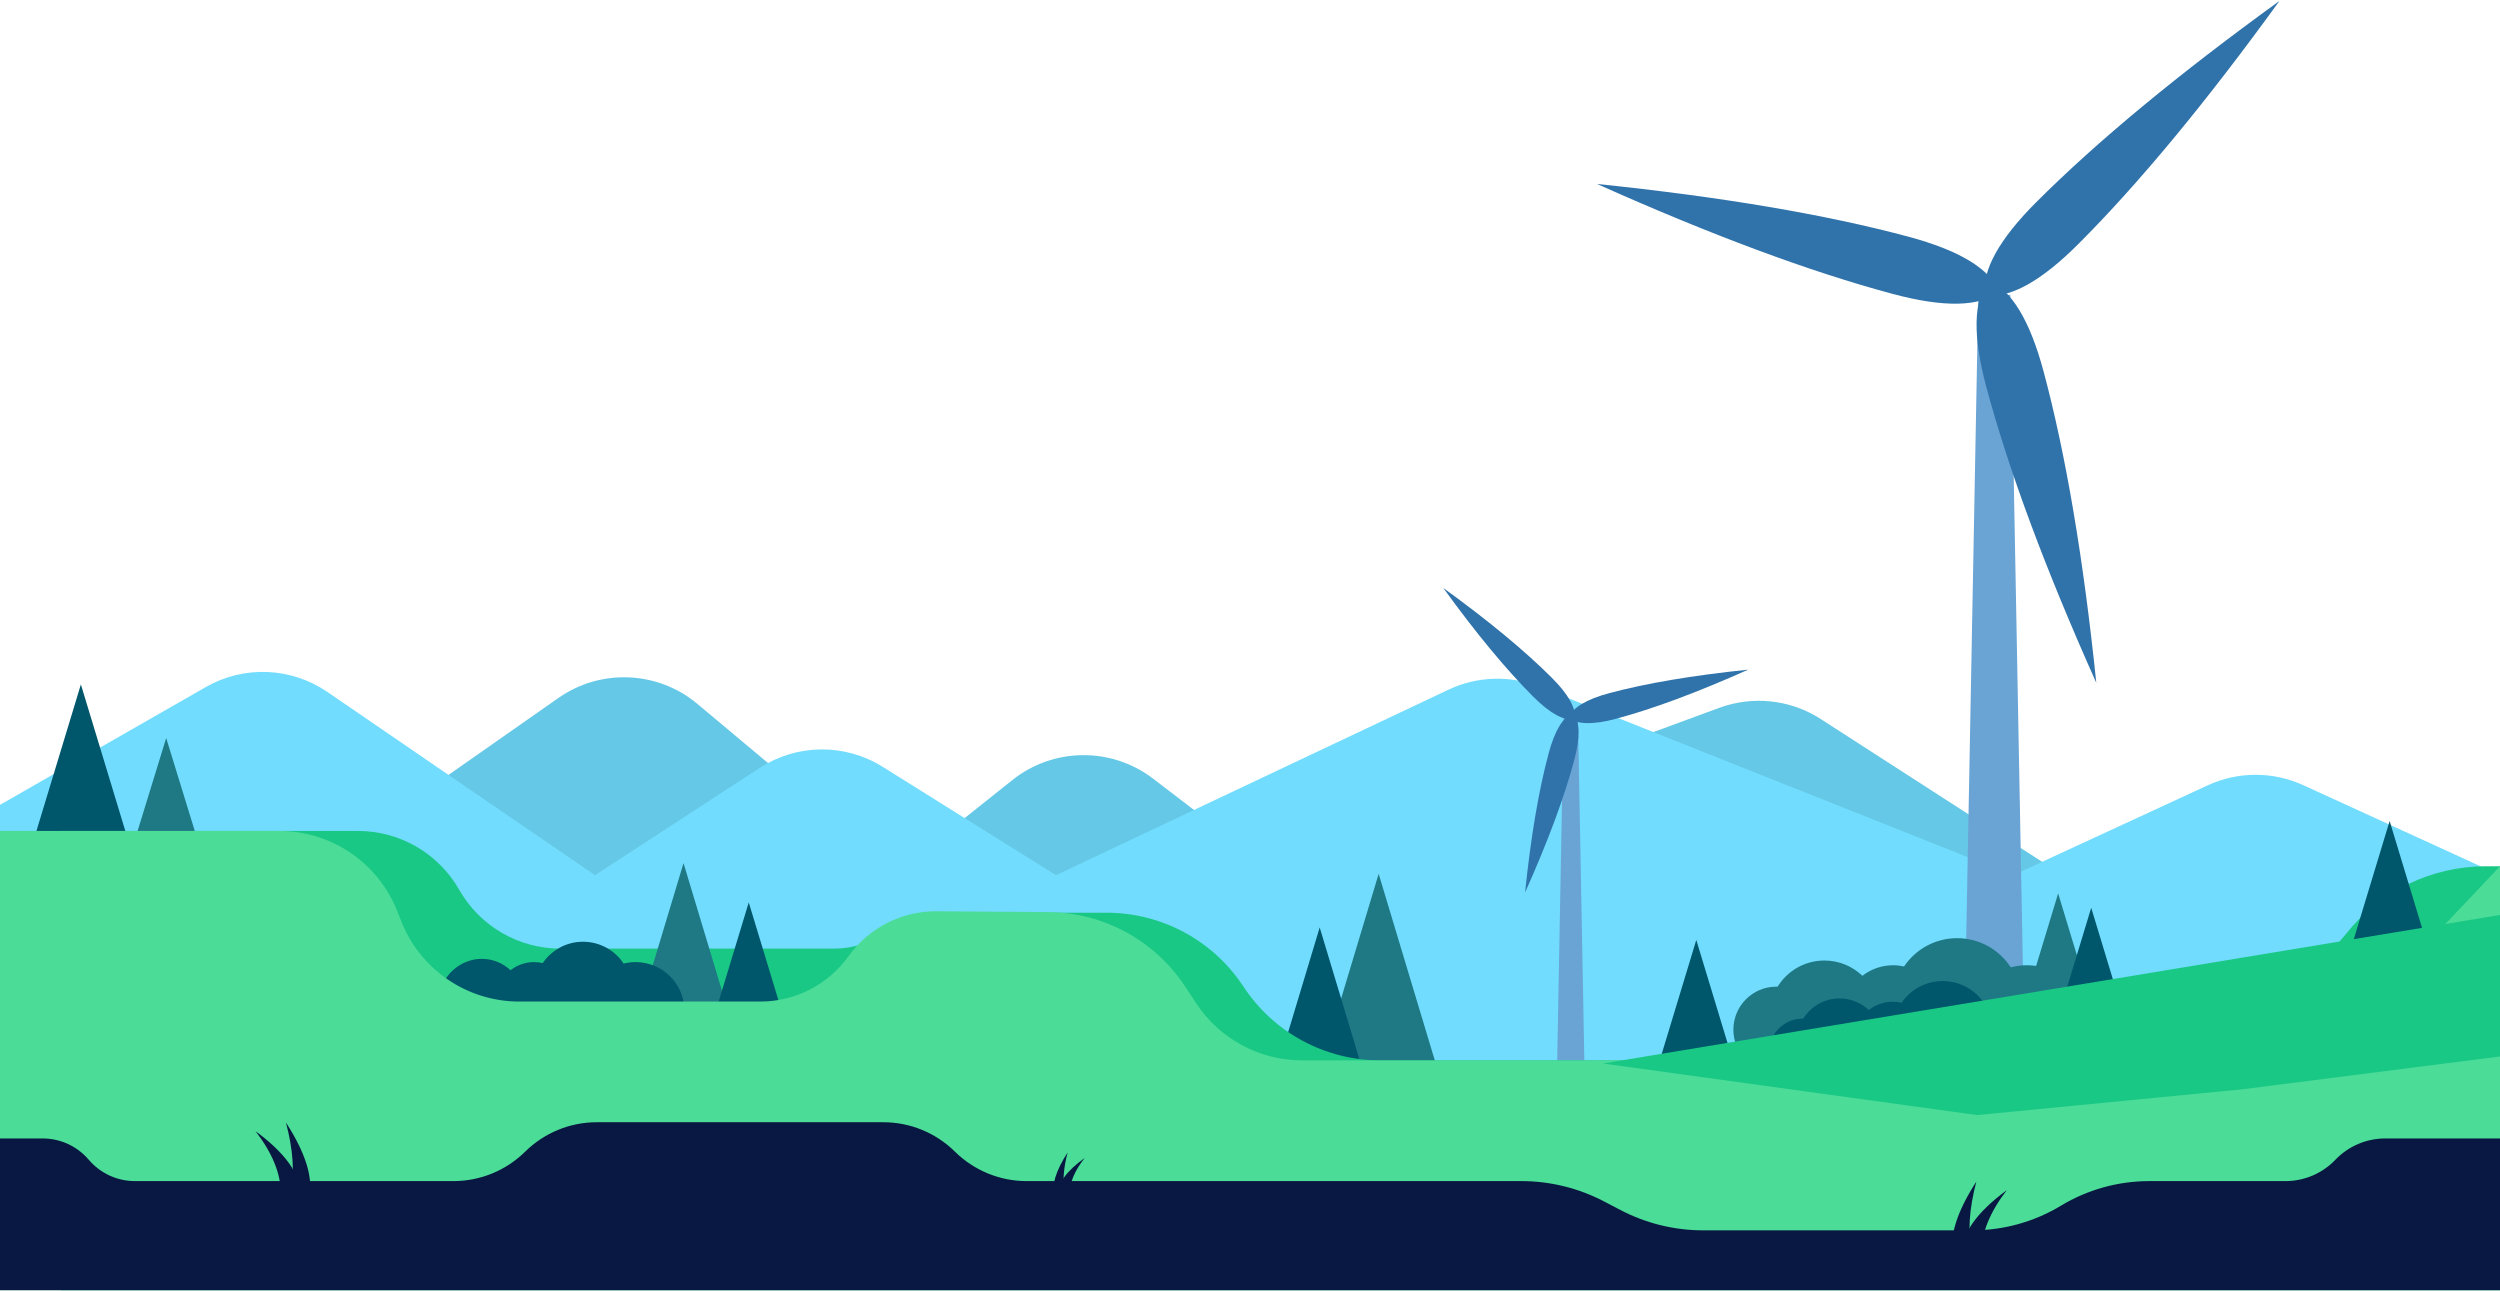
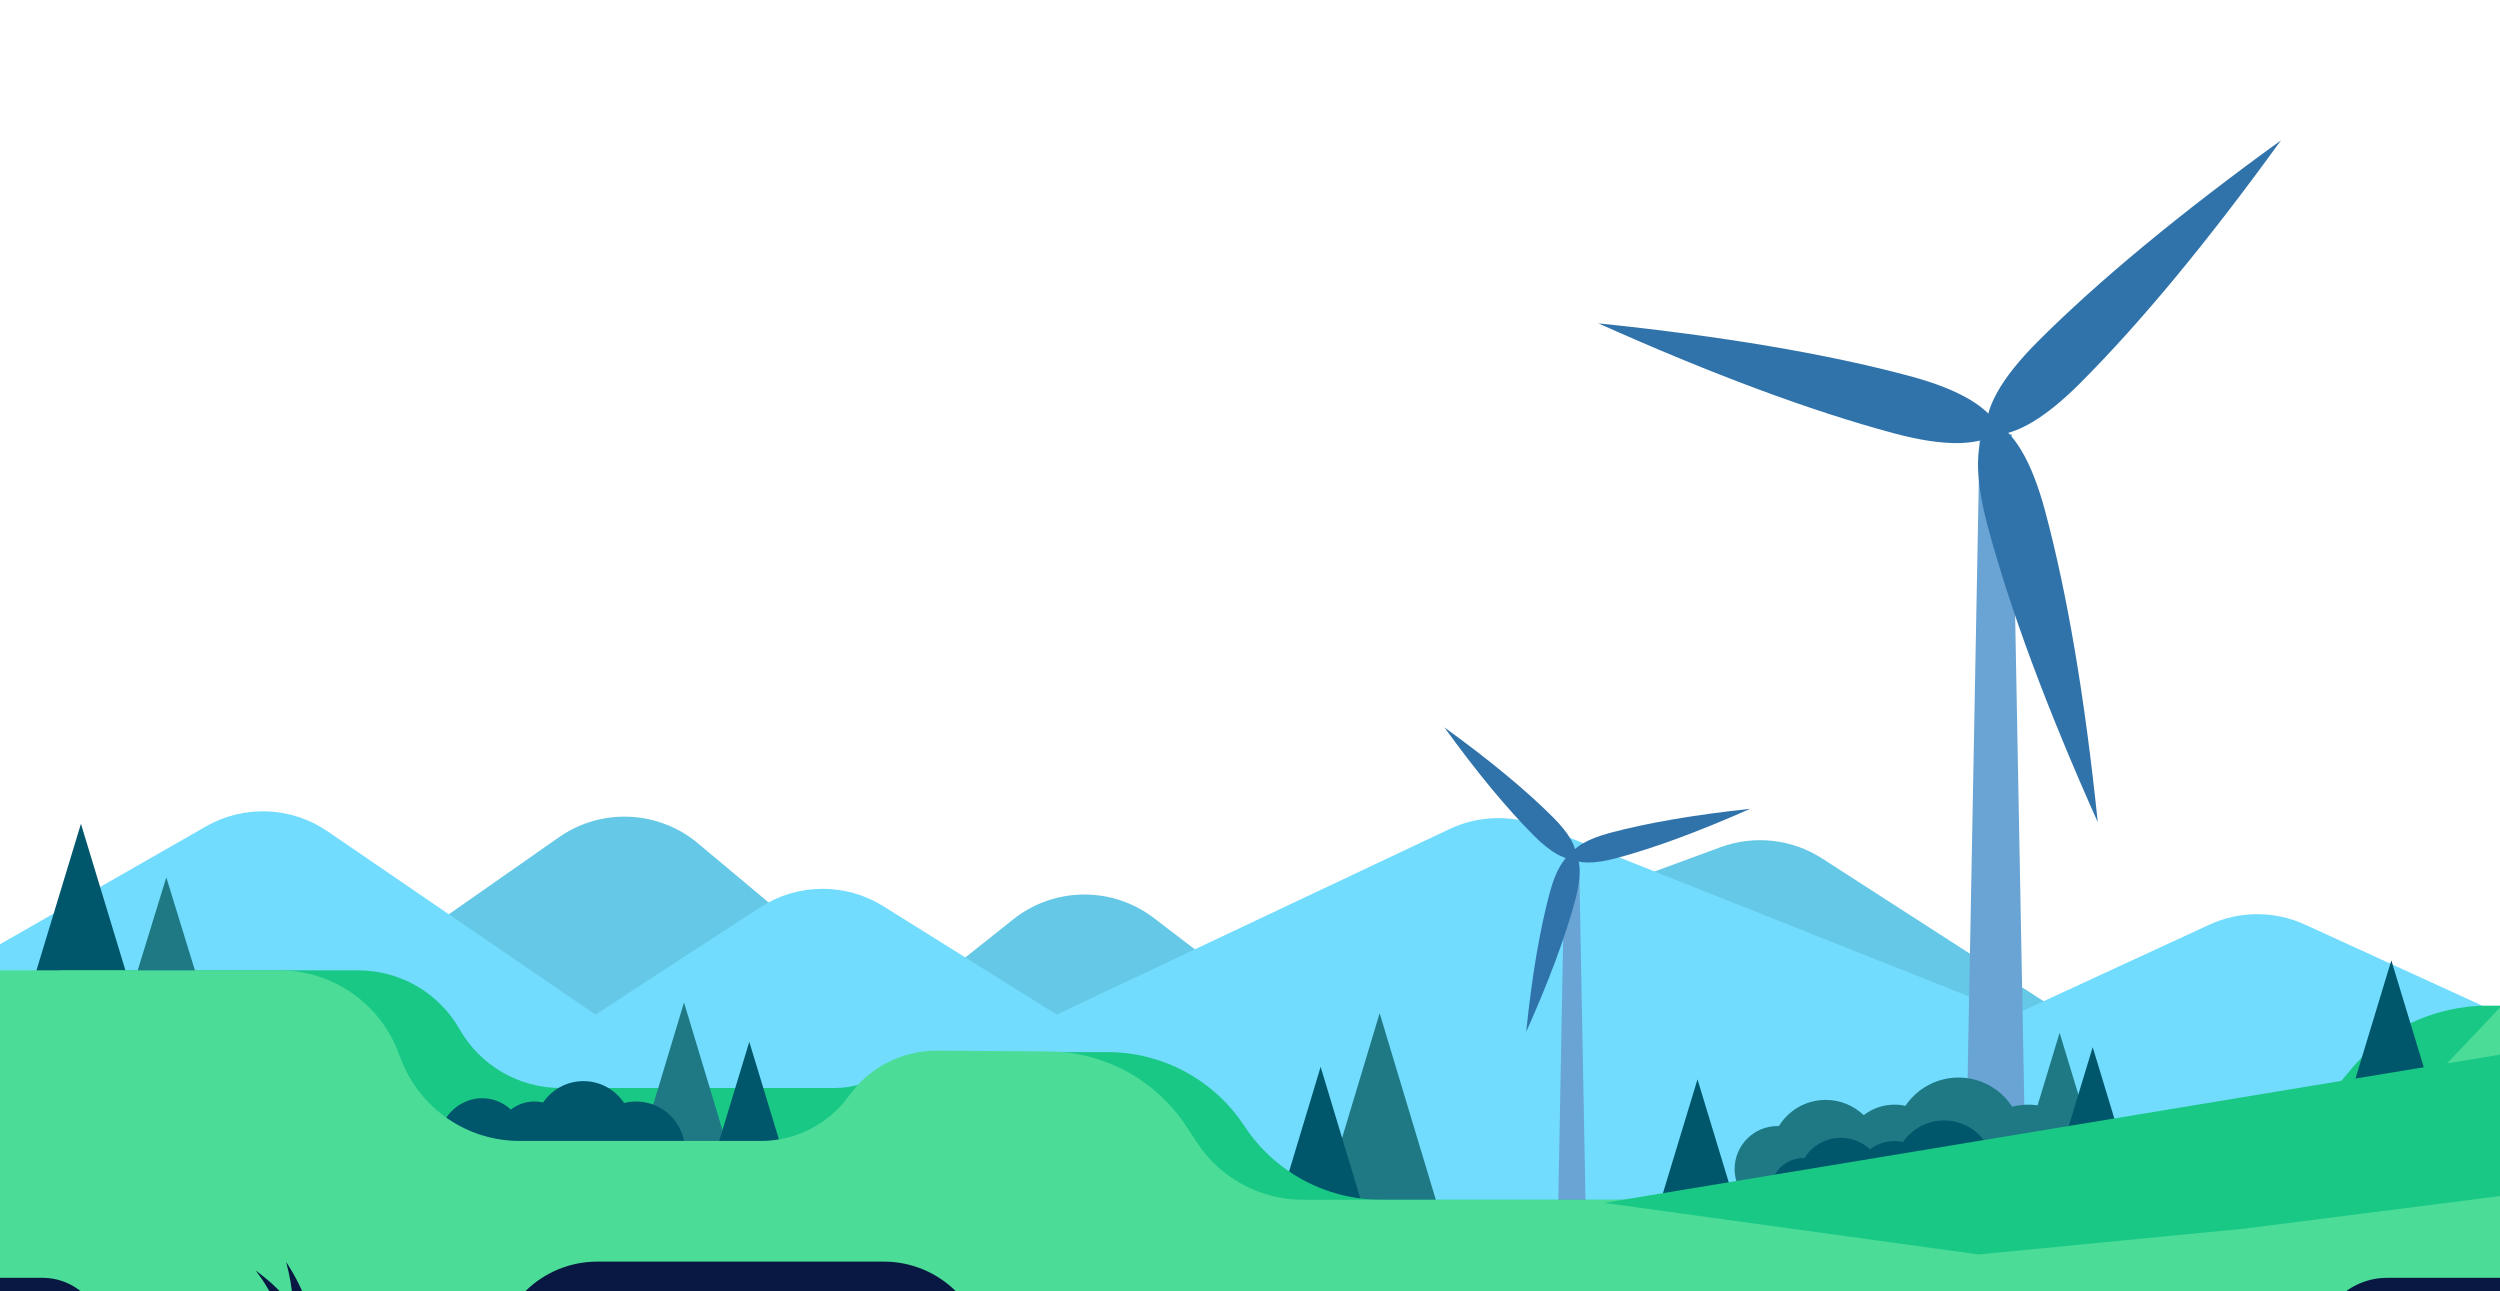
- <svg xmlns="http://www.w3.org/2000/svg" height="722" viewBox="0 0 1399 722" width="1399">
-   <g fill="none" transform="translate(0 -12)">
-     <path d="m230 460.335 82.495-57.761c23.711-16.602 55.616-15.224 77.807 3.36l111.976 93.773 64.232-51.18c22.969-18.302 55.449-18.623 78.776-.78l67.927 51.96 248.896-91.606c18.868-6.944 39.903-4.62 56.799 6.276l132.318 85.33h222.773v156.293h-1144z" fill="#65c8e6" />
-     <path d="m0 462.394 115.202-65.939c21.3-12.192 47.697-11.129 67.949 2.734l149.819 102.564 92.115-60.001c20.875-13.597 47.743-13.846 68.866-.637l96.972 60.639 219.639-103.806c16.044-7.583 34.516-8.164 51.004-1.605l265.004 105.411 108.846-50.279c16.954-7.832 36.483-7.867 53.466-.098l110.117 50.377v156.246h-1399z" fill="#71dcfd" />
-     <path d="m1107.043 177h17.914l9.043 482h-36z" fill="#69a4d5" />
-     <path d="m1006.273 28.57c11.068 8.568 16.603 27.653 16.603 57.257 0 48.093-5.534 106.703-16.603 175.832-11.068-69.128-16.603-127.739-16.603-175.832 0-29.604 5.534-48.689 16.603-57.257z" fill="#3073ab" transform="matrix(-.258819 .9659258 -.9659258 -.258819 1406.885 -789.3128)" />
-     <path d="m1142.925 164.981c11.068 8.568 16.603 27.653 16.603 57.257 0 48.093-5.534 106.703-16.603 175.832-11.068-69.128-16.603-127.739-16.603-175.832 0-29.604 5.534-48.689 16.603-57.257z" fill="#3073ab" transform="matrix(.9659258 -.258819 .258819 .9659258 -33.92007 305.4035)" />
-     <path d="m1193.18-21.617c11.068 8.568 16.603 27.653 16.603 57.257 0 48.093-5.534 106.703-16.603 175.832-11.068-69.128-16.603-127.739-16.603-175.832 0-29.604 5.534-48.689 16.603-57.257z" fill="#3073ab" transform="matrix(-.7071068 -.7071068 .7071068 -.7071068 1969.762 1005.756)" />
-     <path d="m875.019 412h7.962l4.019 215h-16z" fill="#69a4d5" />
-     <path d="m844.473 325.756c4.943 3.829 7.415 12.359 7.415 25.59 0 21.494-2.472 47.689-7.415 78.584-4.943-30.895-7.415-57.09-7.415-78.584 0-13.231 2.472-21.761 7.415-25.59z" fill="#3073ab" transform="matrix(-.7071068 .7071068 -.7071068 -.7071068 1708.781 47.88576)" />
-     <path d="m866.903 409.07c4.943 3.829 7.415 12.359 7.415 25.59 0 21.494-2.472 47.689-7.415 78.584-4.943-30.895-7.415-57.09-7.415-78.584 0-13.231 2.472-21.761 7.415-25.59z" fill="#3073ab" transform="matrix(.9659258 .258819 -.258819 .9659258 148.8952 -208.6575)" />
-     <path d="m928.008 348.12c4.943 3.829 7.415 12.359 7.415 25.59 0 21.494-2.472 47.689-7.415 78.584-4.943-30.895-7.415-57.09-7.415-78.584 0-13.231 2.472-21.761 7.415-25.59z" fill="#3073ab" transform="matrix(-.258819 -.9659258 .9659258 -.258819 781.6239 1400.175)" />
-     <path d="m739 609h65l-32.5-108z" fill="#1e7984" />
-     <path d="m715 609h47l-23.5-78z" fill="#00566b" />
-     <path d="m1133 573.731h37.476l-18.738-61.785z" fill="#1e7984" />
-     <path d="m18.524 483.163h53.476l-26.738-88.163z" fill="#00566b" />
-     <path d="m34 477h166.332c23.421 0 45.041 12.567 56.631 32.919 11.59 20.352 33.21 32.919 56.631 32.919h153.485c10.589 0 20.876-3.533 29.23-10.04 8.354-6.507 18.641-10.04 29.23-10.04h93.737c30.848 0 59.624 15.53 76.554 41.317 16.93 25.786 45.706 41.317 76.554 41.317h295.517c11.531 0 22.135-6.318 27.623-16.46 5.488-10.141 16.092-16.46 27.623-16.46h111.316c30.52 0 59.369-13.936 78.34-37.843 18.992-23.935 47.842-37.871 78.362-37.871h7.834v237.242h-1365z" fill="#1ac885" />
-     <path d="m994.745 564.149c5.423-8.789 15.121-14.644 26.183-14.644 8.247 0 15.736 3.254 21.26 8.552 4.755-3.693 10.722-5.892 17.201-5.892 2.101 0 4.147.231 6.117.669 6.435-9.553 17.333-15.834 29.693-15.834 12.562 0 23.613 6.488 30.005 16.306 2.872-.745 5.883-1.141 8.987-1.141 19.777 0 35.809 16.081 35.809 35.917 0 19.837-16.032 35.917-35.809 35.917-12.562 0-23.613-6.488-30.005-16.306-2.872.745-5.883 1.141-8.987 1.141-7.1 0-13.718-2.073-19.285-5.648-4.639 3.385-10.349 5.382-16.524 5.382-6.479 0-12.447-2.198-17.201-5.892-5.525 5.298-13.014 8.552-21.26 8.552-4.818 0-9.378-1.111-13.438-3.091-3.844 2.623-8.486 4.155-13.485 4.155-13.258 0-24.005-10.78-24.005-24.078s10.748-24.078 24.005-24.078c.247 0 .494.004.74.011z" fill="#1e7984" />
-     <path d="m1009.097 582.023c4.202-6.782 11.728-11.302 20.312-11.302 6.33 0 12.084 2.457 16.355 6.467 3.698-2.899 8.363-4.628 13.433-4.628 1.702 0 3.358.195 4.947.563 5.006-7.319 13.437-12.124 22.995-12.124 9.682 0 18.208 4.931 23.188 12.411 2.195-.555 4.494-.85 6.863-.85 15.359 0 27.81 12.41 27.81 27.72s-12.451 27.72-27.81 27.72c-9.682 0-18.208-4.931-23.188-12.411-2.195.555-4.494.85-6.863.85-5.651 0-10.907-1.68-15.296-4.565-3.563 2.543-7.93 4.04-12.647 4.04-4.932 0-9.48-1.636-13.128-4.394-4.3 4.182-10.178 6.758-16.659 6.758-3.608 0-7.028-.798-10.094-2.227-3.013 2.068-6.665 3.278-10.6 3.278-10.337 0-18.716-8.352-18.716-18.655s8.379-18.655 18.716-18.655c.127 0 .254.001.381.004z" fill="#00566b" />
-     <path d="m359 573h47l-23.5-78z" fill="#1e7984" />
-     <path d="m402 573h34l-17-56z" fill="#00566b" />
-     <path d="m1149 590.028h42.476l-21.238-70.028z" fill="#00566b" />
-     <path d="m928 608.028h42.476l-21.238-70.028z" fill="#00566b" />
-     <path d="m269.646 548.576c6.208 0 11.85 2.421 16.038 6.371 3.627-2.856 8.201-4.559 13.173-4.559 1.669 0 3.293.192 4.852.555 4.909-7.21 13.177-11.943 22.55-11.943 9.494 0 17.855 4.858 22.74 12.226 2.153-.547 4.407-.838 6.73-.838 15.062 0 27.272 12.225 27.272 27.306 0 15.081-12.21 27.306-27.272 27.306-9.494 0-17.855-4.858-22.74-12.226-2.153.547-4.407.838-6.73.838-5.541 0-10.696-1.655-15-4.497-3.494 2.505-7.776 3.98-12.402 3.98-4.836 0-9.296-1.612-12.874-4.328-4.216 4.119-9.981 6.657-16.337 6.657-3.538 0-6.892-.786-9.898-2.194-2.955 2.037-6.536 3.229-10.394 3.229-10.136 0-18.354-8.227-18.354-18.376 0-10.149 8.217-18.376 18.354-18.376 4.494-6.677 11.874-11.129 20.293-11.129z" fill="#00566b" />
-     <path d="m0 477h156.288c29.177 0 55.383 17.849 66.068 44.999l2.154 5.474c10.685 27.15 36.891 44.999 66.068 44.999h134.883c19.587 0 37.971-9.451 49.37-25.379 11.387-15.913 29.802-25.294 49.369-25.151l62.383.456c30.903.226 59.654 15.861 76.64 41.678l6.146 9.341c13.132 19.959 35.422 31.975 59.313 31.975h476.5c13.116 0 25.492-6.079 33.509-16.46 8.017-10.381 20.393-16.46 33.509-16.46h24.608c19.514 0 38.168-8.032 51.579-22.208l50.614-53.506v237.242h-1399z" fill="#4bdc98" />
-     <path d="m1306 574.434h62.476l-31.238-103.002z" fill="#00566b" />
-     <path d="m77 477h32l-16-52z" fill="#1e7984" />
-     <g fill="#091842">
-       <path d="m1117.588 678c3.608 1.957 5.412 6.316 5.412 13.077 0 10.984-8.333 22.625-25 34.923 9.45-12.298 14.175-23.939 14.175-34.923 0-6.761 1.804-11.12 5.412-13.077z" transform="matrix(-1 0 0 -1 2221 1404)" />
-       <path d="m1106.631 675c3.579 1.963 5.369 6.335 5.369 13.117 0 11.018-7.333 23.645-22 37.883 7.508-14.237 11.263-26.865 11.263-37.883 0-6.782 1.79-11.154 5.369-13.117z" transform="matrix(-.9743701 .2249511 -.2249511 -.9743701 2331.36 1135.375)" />
-       <path d="m162.588 645c3.608 1.957 5.412 6.316 5.412 13.077 0 10.984-8.333 22.625-25 34.923 9.45-12.298 14.175-23.939 14.175-34.923 0-6.761 1.804-11.12 5.412-13.077z" transform="matrix(1 0 0 -1 0 1338)" />
-       <path d="m170.631 642c3.579 1.963 5.369 6.335 5.369 13.117 0 11.018-7.333 23.645-22 37.883 7.508-14.237 11.263-26.865 11.263-37.883 0-6.782 1.79-11.154 5.369-13.117z" transform="matrix(.9743701 .2249511 .2249511 -.9743701 -145.9259 1280.775)" />
-       <path d="m603.753 660c2.165 1.141 3.247 3.684 3.247 7.628 0 6.407-5 13.198-15 20.372 5.67-7.174 8.505-13.964 8.505-20.372 0-3.944 1.082-6.487 3.247-7.628z" transform="matrix(-1 0 0 -1 1199 1348)" />
-       <path d="m597.828 658c2.115 1.155 3.172 3.727 3.172 7.716 0 6.481-4.333 13.909-13 22.284 4.437-8.375 6.655-15.803 6.655-22.284 0-3.989 1.057-6.561 3.172-7.716z" transform="matrix(-.9743701 .2249511 -.2249511 -.9743701 1325.155 1195.018)" />
-       <path d="m49.678 661.007c6.443 7.571 15.878 11.932 25.813 11.932h178.276c15.01 0 29.417-5.916 40.105-16.47 10.687-10.553 25.094-16.47 40.105-16.47h160.315c15.01 0 29.417 5.916 40.105 16.47 10.687 10.553 25.094 16.47 40.105 16.47h276.811c16.132 0 32.025 3.908 46.322 11.389l9.141 4.784c14.297 7.482 30.19 11.389 46.322 11.389h150.689c17.437 0 34.544-4.765 49.476-13.781 14.932-9.016 32.039-13.781 49.476-13.781h76.231c10.54 0 20.622-4.31 27.912-11.932 7.289-7.622 17.372-11.932 27.912-11.932h64.207v84.925h-1399v-84.925h23.865c9.934 0 19.369 4.361 25.813 11.932z" />
+ <svg xmlns="http://www.w3.org/2000/svg" width="1399" height="722" viewBox="0 0 1399 722">
+   <g fill="none" fill-rule="evenodd" transform="translate(0 66)">
+     <path fill="#65C8E6" fill-rule="nonzero" d="M230.164,460.335 L312.719,402.575 C336.447,385.973 368.374,387.35 390.581,405.934 L502.637,499.707 L566.915,448.527 C589.9,430.225 622.404,429.903 645.747,447.747 L713.723,499.707 L962.797,408.1 C981.679,401.156 1002.729,403.48 1019.637,414.376 L1152.05,499.707 L1374.982,499.707 L1374.982,656 L230.164,656 L230.164,460.335 Z" />
+     <path fill="#71DCFD" fill-rule="nonzero" d="M0,462.394 L115.284,396.455 C136.6,384.264 163.016,385.326 183.282,399.19 L333.208,501.754 L425.388,441.753 C446.278,428.156 473.166,427.907 494.304,441.115 L591.345,501.754 L811.141,397.948 C827.196,390.366 845.681,389.784 862.182,396.343 L1127.375,501.754 L1236.3,451.475 C1253.266,443.643 1272.809,443.607 1289.804,451.377 L1400,501.754 L1400,658 L0,658 L0,462.394 Z" />
+     <polygon fill="#69A4D5" fill-rule="nonzero" points="1107.834 177 1125.761 177 1134.811 659 1098.785 659" />
+     <g class="turbine-big" fill="#3073AB" fill-rule="nonzero" transform="translate(889.635)">
+       <g>
+         <path d="M117.357,28.57 C128.433,37.138 133.971,56.224 133.971,85.827 C133.971,133.92 128.433,192.53 117.357,261.659 C106.28,192.53 100.742,133.92 100.742,85.827 C100.742,56.224 106.28,37.138 117.357,28.57 Z" transform="rotate(105 117.357 145.114)" />
+         <path d="M254.106,164.981 C265.183,173.549 270.721,192.635 270.721,222.238 C270.721,270.331 265.183,328.941 254.106,398.07 C243.03,328.941 237.492,270.331 237.492,222.238 C237.492,192.635 243.03,173.549 254.106,164.981 Z" transform="rotate(-15 254.106 281.526)" />
+         <path d="M304.397,-21.617 C315.473,-13.049 321.011,6.037 321.011,35.64 C321.011,83.733 315.473,142.343 304.397,211.472 C293.321,142.343 287.783,83.733 287.783,35.64 C287.783,6.037 293.321,-13.049 304.397,-21.617 Z" transform="rotate(-135 304.397 94.927)" />
+       </g>
    </g>
-     <path d="m897 607.133 209.39 28.867 148.533-14.433 144.077-18.37v-79.197z" fill="#1ac885" />
+     <polygon fill="#69A4D5" fill-rule="nonzero" points="875.644 412 883.612 412 887.634 627 871.623 627" />
+     <g class="turbine-small" fill="#3073AB" fill-rule="nonzero" transform="translate(802.573 335)">
+       <g>
+         <path d="M42.504,-9.244 C47.45,-5.414 49.924,3.116 49.924,16.346 C49.924,37.84 47.45,64.035 42.504,94.93 C37.557,64.035 35.084,37.84 35.084,16.346 C35.084,3.116 37.557,-5.414 42.504,-9.244 Z" transform="rotate(135 42.504 42.843)" />
+         <path d="M64.95,74.07 C69.896,77.899 72.37,86.429 72.37,99.66 C72.37,121.154 69.896,147.348 64.95,178.244 C60.003,147.348 57.53,121.154 57.53,99.66 C57.53,86.429 60.003,77.899 64.95,74.07 Z" transform="rotate(15 64.95 126.157)" />
+         <path d="M126.098,12.684 C130.959,16.545 133.39,25.147 133.39,38.488 C133.39,60.162 130.959,86.576 126.098,117.731 C121.237,86.576 118.806,60.162 118.806,38.488 C118.806,25.147 121.237,16.545 126.098,12.684 Z" transform="rotate(-105 126.098 65.207)" />
+       </g>
+     </g>
+     <polygon fill="#1E7984" fill-rule="nonzero" points="739.528 609 804.575 609 772.051 501" />
+     <polygon fill="#00566B" fill-rule="nonzero" points="715.511 609 762.545 609 739.028 531" />
+     <polygon fill="#1E7984" fill-rule="nonzero" points="1133.81 573.731 1171.313 573.731 1152.561 511.946" />
+     <polygon fill="#00566B" fill-rule="nonzero" points="18.537 483.163 72.051 483.163 45.294 395" />
+     <path fill="#1AC885" fill-rule="nonzero" d="M34.024,477 L200.476,477 C223.914,477 245.549,489.567 257.147,509.919 C268.746,530.271 290.381,542.838 313.819,542.838 L467.413,542.838 C478.01,542.838 488.304,539.305 496.664,532.798 C505.024,526.291 515.318,522.758 525.915,522.758 L619.719,522.758 C650.59,522.758 679.386,538.288 696.328,564.074 C713.27,589.861 742.067,605.391 772.937,605.391 L1068.666,605.391 C1080.205,605.391 1090.817,599.072 1096.308,588.931 C1101.8,578.79 1112.412,572.472 1123.951,572.472 L1235.347,572.472 C1265.889,572.472 1294.759,558.536 1313.743,534.629 C1332.748,510.694 1361.618,496.758 1392.16,496.758 L1400,496.758 L1400,734 L34.024,734 L34.024,477 Z" />
+     <path fill="#1E7984" fill-rule="nonzero" d="M995.456,564.149 C1000.883,555.36 1010.588,549.505 1021.658,549.505 C1029.911,549.505 1037.405,552.759 1042.934,558.057 C1047.692,554.363 1053.663,552.165 1060.147,552.165 C1062.249,552.165 1064.298,552.396 1066.268,552.834 C1072.708,543.281 1083.613,537 1095.982,537 C1108.553,537 1119.612,543.488 1126.008,553.306 C1128.882,552.561 1131.896,552.165 1135.002,552.165 C1154.793,552.165 1170.836,568.246 1170.836,588.083 C1170.836,607.919 1154.793,624 1135.002,624 C1122.431,624 1111.371,617.512 1104.976,607.694 C1102.102,608.439 1099.088,608.835 1095.982,608.835 C1088.876,608.835 1082.254,606.762 1076.683,603.187 C1072.042,606.572 1066.327,608.569 1060.147,608.569 C1053.663,608.569 1047.692,606.371 1042.934,602.677 C1037.405,607.975 1029.911,611.229 1021.658,611.229 C1016.836,611.229 1012.274,610.119 1008.211,608.138 C1004.364,610.761 999.719,612.294 994.716,612.294 C981.449,612.294 970.693,601.513 970.693,588.216 C970.693,574.918 981.449,564.138 994.716,564.138 C994.963,564.138 995.21,564.141 995.456,564.149 Z" />
+     <path fill="#00566B" fill-rule="nonzero" d="M1009.818,582.023 C1014.023,575.241 1021.554,570.722 1030.145,570.722 C1036.479,570.722 1042.238,573.179 1046.511,577.189 C1050.212,574.29 1054.88,572.561 1059.954,572.561 C1061.657,572.561 1063.314,572.756 1064.905,573.124 C1069.914,565.805 1078.352,561 1087.916,561 C1097.604,561 1106.137,565.931 1111.121,573.411 C1113.317,572.856 1115.618,572.561 1117.988,572.561 C1133.358,572.561 1145.818,584.971 1145.818,600.28 C1145.818,615.59 1133.358,628 1117.988,628 C1108.3,628 1099.767,623.069 1094.783,615.589 C1092.587,616.144 1090.286,616.439 1087.916,616.439 C1082.261,616.439 1077,614.76 1072.609,611.874 C1069.043,614.417 1064.674,615.914 1059.954,615.914 C1055.018,615.914 1050.467,614.278 1046.816,611.52 C1042.514,615.702 1036.631,618.278 1030.145,618.278 C1026.535,618.278 1023.112,617.48 1020.044,616.052 C1017.029,618.119 1013.375,619.329 1009.437,619.329 C999.093,619.329 990.708,610.977 990.708,600.675 C990.708,590.372 999.093,582.02 1009.437,582.02 C1009.564,582.02 1009.691,582.021 1009.818,582.023 Z" />
+     <polygon fill="#1E7984" fill-rule="nonzero" points="359.257 573 406.29 573 382.773 495" />
+     <polygon fill="#00566B" fill-rule="nonzero" points="402.287 573 436.312 573 419.3 517" />
+     <polygon fill="#00566B" fill-rule="nonzero" points="1149.821 590.028 1192.328 590.028 1171.074 520" />
+     <polygon fill="#00566B" fill-rule="nonzero" points="928.663 608.028 971.17 608.028 949.917 538" />
+     <path fill="#00566B" fill-rule="nonzero" d="M269.839,548.576 C276.051,548.576 281.698,550.997 285.889,554.947 C289.518,552.092 294.096,550.388 299.071,550.388 C300.741,550.388 302.366,550.58 303.926,550.943 C308.839,543.734 317.113,539 326.492,539 C335.993,539 344.36,543.858 349.248,551.226 C351.402,550.679 353.658,550.388 355.982,550.388 C371.055,550.388 383.274,562.613 383.274,577.694 C383.274,592.775 371.055,605 355.982,605 C346.481,605 338.114,600.142 333.226,592.774 C331.072,593.321 328.816,593.612 326.492,593.612 C320.947,593.612 315.788,591.957 311.481,589.114 C307.984,591.62 303.7,593.094 299.071,593.094 C294.231,593.094 289.768,591.482 286.188,588.766 C281.968,592.885 276.2,595.424 269.839,595.424 C266.299,595.424 262.942,594.637 259.934,593.23 C256.977,595.267 253.393,596.459 249.532,596.459 C239.388,596.459 231.165,588.231 231.165,578.082 C231.165,567.933 239.388,559.706 249.532,559.706 C254.029,553.029 261.414,548.576 269.839,548.576 Z" />
+     <path fill="#4BDC98" fill-rule="nonzero" d="M-4.54747351e-13,477 L156.399,477 C185.597,477 211.822,494.849 222.514,521.999 L224.67,527.473 C235.362,554.622 261.588,572.472 290.785,572.472 L425.764,572.472 C445.366,572.472 463.763,563.021 475.17,547.092 C486.565,531.179 504.993,521.798 524.574,521.941 L587.002,522.397 C617.927,522.622 646.698,538.258 663.697,564.074 L669.847,573.416 C682.988,593.375 705.294,605.391 729.203,605.391 L1206.043,605.391 C1219.168,605.391 1231.553,599.312 1239.575,588.931 C1247.598,578.551 1259.982,572.472 1273.108,572.472 L1297.734,572.472 C1317.262,572.472 1335.93,564.44 1349.35,550.263 L1400,496.758 L1400,734 L-4.54747351e-13,734 L-4.54747351e-13,477 Z" />
+     <polygon fill="#00566B" fill-rule="nonzero" points="1306.934 574.434 1369.454 574.434 1338.194 471.432" />
+     <polygon fill="#1E7984" fill-rule="nonzero" points="77.055 477 109.078 477 93.066 425" />
+     <path fill="#091842" fill-rule="nonzero" d="M1118.386,678 C1121.997,679.957 1123.803,684.316 1123.803,691.077 C1123.803,702.061 1115.463,713.702 1098.785,726 C1108.242,713.702 1112.97,702.061 1112.97,691.077 C1112.97,684.316 1114.776,679.957 1118.386,678 Z" transform="rotate(-180 1111.294 702)" />
+     <path fill="#091842" fill-rule="nonzero" d="M1107.422,675 C1111.004,676.963 1112.795,681.335 1112.795,688.117 C1112.795,699.135 1105.456,711.763 1090.779,726 C1098.293,711.763 1102.05,699.135 1102.05,688.117 C1102.05,681.335 1103.841,676.963 1107.422,675 Z" transform="rotate(167 1101.787 700.5)" />
+     <path fill="#091842" fill-rule="nonzero" d="M162.704,645 C166.315,646.957 168.12,651.316 168.12,658.077 C168.12,669.061 159.781,680.702 143.102,693 C152.559,680.702 157.288,669.061 157.288,658.077 C157.288,651.316 159.093,646.957 162.704,645 Z" transform="matrix(1 0 0 -1 0 1338)" />
+     <path fill="#091842" fill-rule="nonzero" d="M170.753,642 C174.335,643.963 176.126,648.335 176.126,655.117 C176.126,666.135 168.787,678.763 154.11,693 C161.624,678.763 165.381,666.135 165.381,655.117 C165.381,648.335 167.172,643.963 170.753,642 Z" transform="scale(1 -1) rotate(-13 -5693.454 0)" />
+     <path fill="#091842" fill-rule="nonzero" d="M604.184,660 C606.351,661.141 607.434,663.684 607.434,667.628 C607.434,674.036 602.43,680.826 592.423,688 C598.097,680.826 600.934,674.036 600.934,667.628 C600.934,663.684 602.018,661.141 604.184,660 Z" transform="rotate(-180 599.929 674)" />
+     <path fill="#091842" fill-rule="nonzero" d="M598.255,658 C600.371,659.155 601.43,661.727 601.43,665.716 C601.43,672.197 597.093,679.625 588.42,688 C592.86,679.625 595.08,672.197 595.08,665.716 C595.08,661.727 596.139,659.155 598.255,658 Z" transform="rotate(167 594.925 673)" />
+     <path fill="#091842" fill-rule="nonzero" d="M49.713,661.007 C56.161,668.578 65.603,672.939 75.545,672.939 L253.948,672.939 C268.97,672.939 283.387,667.023 294.082,656.47 C304.776,645.916 319.194,640 334.215,640 L494.644,640 C509.665,640 524.083,645.916 534.777,656.47 C545.472,667.023 559.89,672.939 574.911,672.939 L851.92,672.939 C868.064,672.939 883.968,676.847 898.275,684.328 L907.423,689.112 C921.73,696.594 937.634,700.501 953.778,700.501 L1104.575,700.501 C1122.024,700.501 1139.143,695.737 1154.086,686.72 C1169.029,677.704 1186.148,672.939 1203.598,672.939 L1279.883,672.939 C1290.431,672.939 1300.521,668.629 1307.815,661.007 C1315.11,653.385 1325.2,649.075 1335.747,649.075 L1400,649.075 L1400,734 L-2.27373675e-13,734 L-2.27373675e-13,649.075 L23.882,649.075 C33.824,649.075 43.266,653.437 49.713,661.007 Z" />
+     <polygon fill="#1AC885" fill-rule="nonzero" points="897.641 607.133 1107.181 636 1255.82 621.567 1400 603.197 1400 524" />
  </g>
+   <style>
+ 	.turbine-small &gt; g {
+ 		transform-origin: 78px 78px;
+ 		animation: spin 50s linear infinite;
+ 	}
+ 
+ 	.turbine-big &gt; g {
+ 		transform-origin: 225px 173px;
+ 		animation: spin 80s linear infinite;
+ 	}
+ 
+ 	@keyframes spin {
+ 		from { transform: rotate(0deg); }
+ 		to { transform: rotate(360deg); }
+ 	}
+ </style>
</svg>
